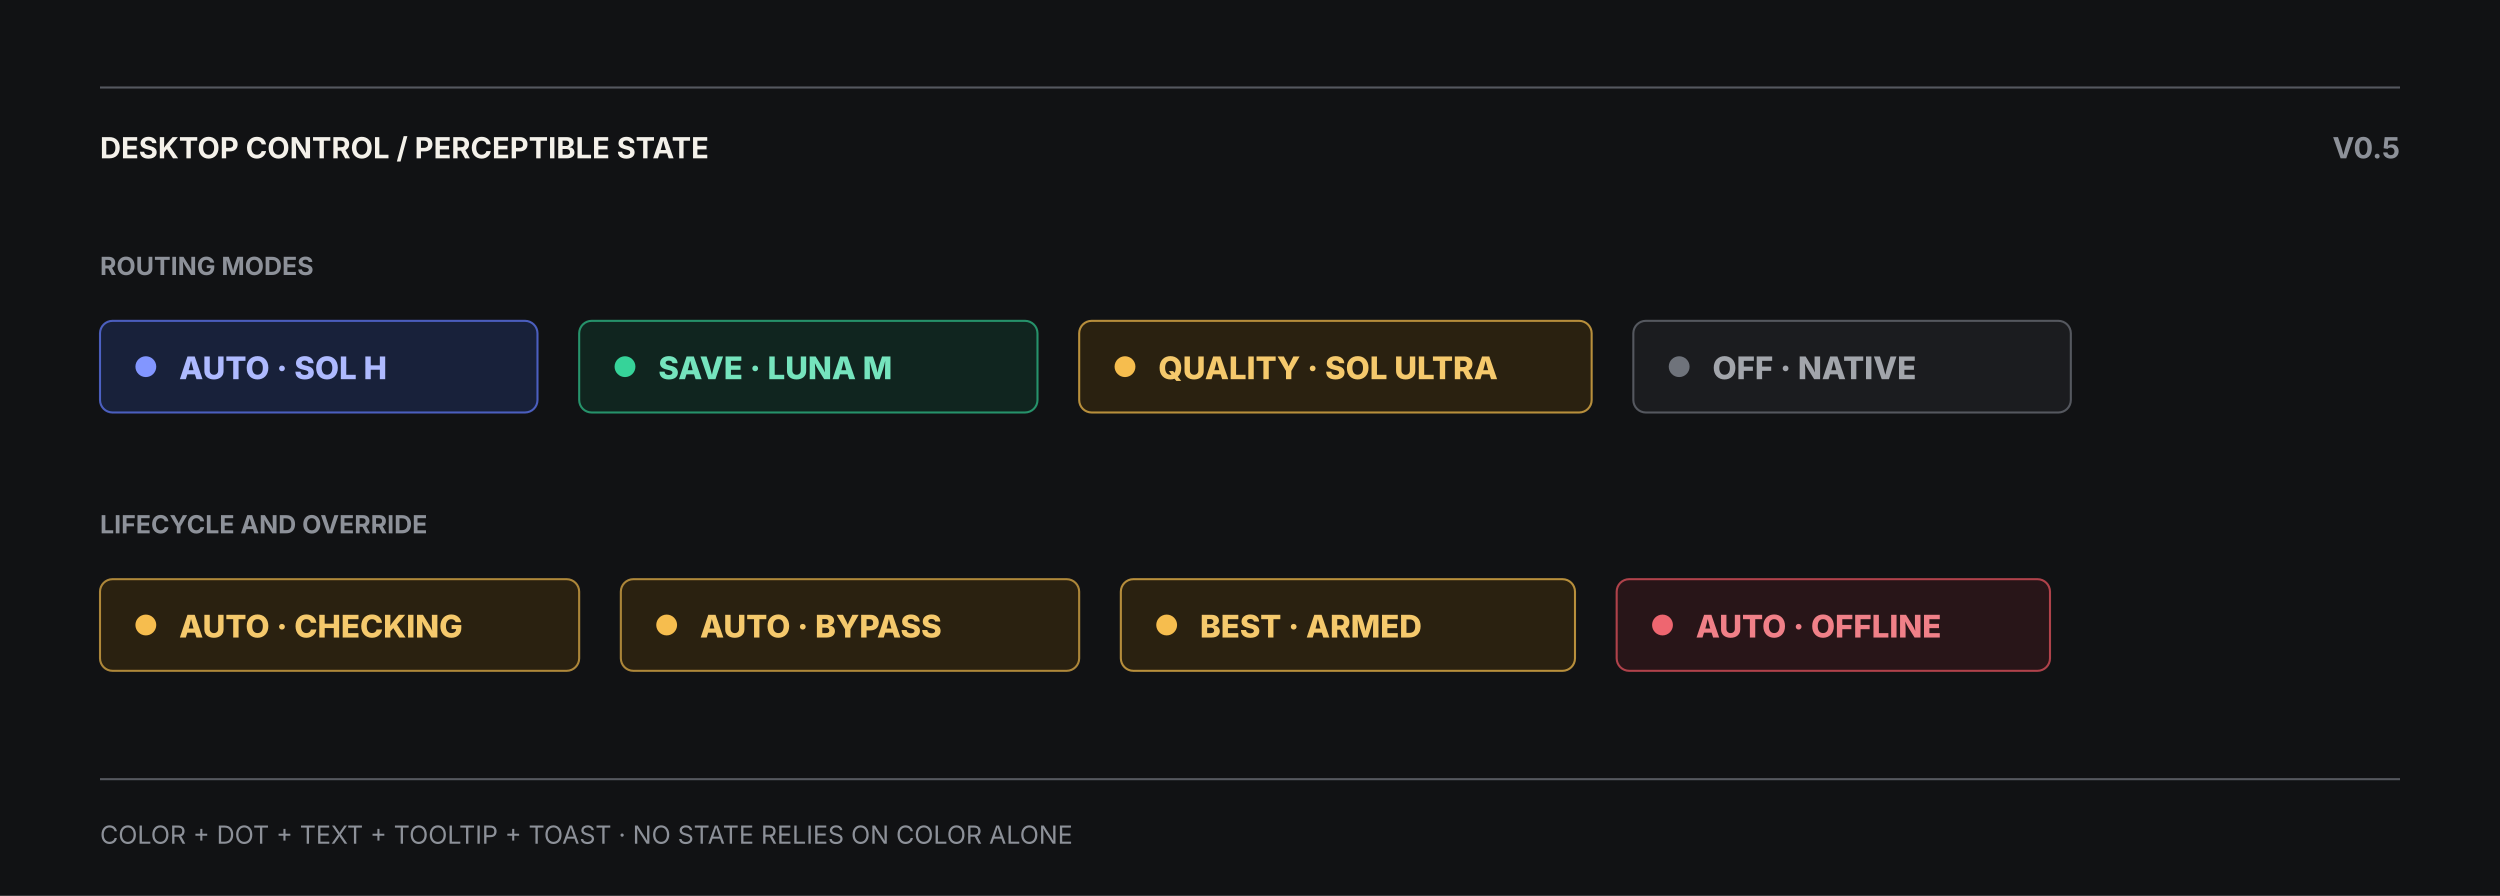
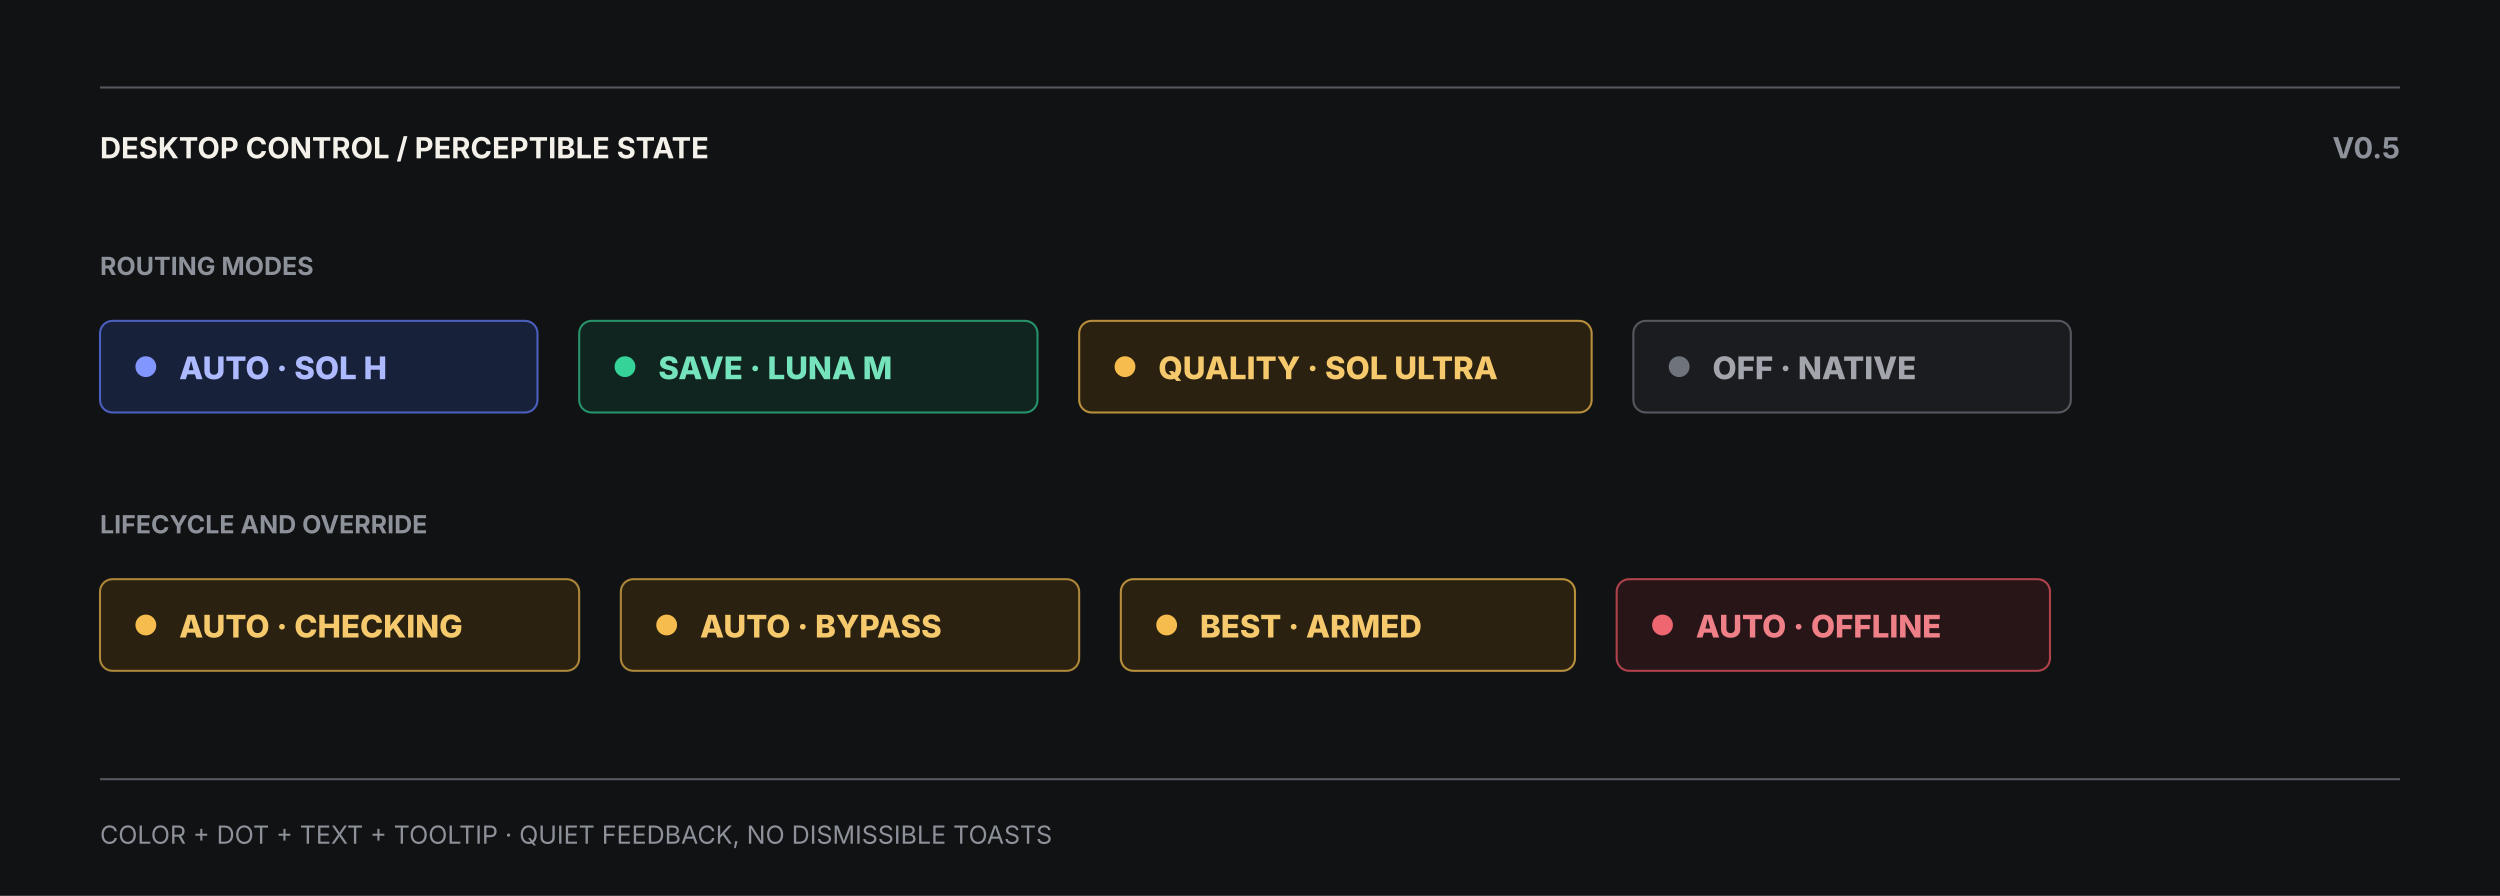
<svg xmlns="http://www.w3.org/2000/svg" width="1200" height="430" viewBox="0 0 1200 430" role="img" aria-labelledby="title desc">
  <rect width="1200" height="430" fill="#111214" />
  <g font-family="Inter,Arial,sans-serif">
    <line x1="48" y1="42" x2="1152" y2="42" stroke="#55585f" stroke-width="1" />
    <text x="48" y="76" font-size="14" font-weight="700" fill="#f4f1ea">DESKTOP CONTROL / PERCEPTIBLE STATE</text>
    <text x="1152" y="76" text-anchor="end" font-size="14" font-weight="700" fill="#8d9199">V0.5</text>
    <text x="48" y="132" font-size="12" font-weight="700" fill="#8d9199">ROUTING MODES</text>
    <g transform="translate(48 154)">
      <rect width="210" height="44" rx="6" fill="#18213a" stroke="#637dff" stroke-opacity=".7" />
      <circle cx="22" cy="22" r="5" fill="#8296ff" />
      <text x="38" y="28" font-size="15" font-weight="800" fill="#aebaff">AUTO · SOL H</text>
    </g>
    <g transform="translate(278 154)">
      <rect width="220" height="44" rx="6" fill="#10251f" stroke="#2fc58e" stroke-opacity=".7" />
      <circle cx="22" cy="22" r="5" fill="#36d399" />
      <text x="38" y="28" font-size="15" font-weight="800" fill="#75e4bd">SAVE · LUNA M</text>
    </g>
    <g transform="translate(518 154)">
      <rect width="246" height="44" rx="6" fill="#2a2110" stroke="#eab54a" stroke-opacity=".75" />
      <circle cx="22" cy="22" r="5" fill="#f6bd4e" />
      <text x="38" y="28" font-size="15" font-weight="800" fill="#f5c96c">QUALITY · SOL ULTRA</text>
    </g>
    <g transform="translate(784 154)">
      <rect width="210" height="44" rx="6" fill="#1b1c1f" stroke="#55585f" />
      <circle cx="22" cy="22" r="5" fill="#6f737b" />
      <text x="38" y="28" font-size="15" font-weight="800" fill="#a2a5ab">OFF · NATIVE</text>
    </g>
    <text x="48" y="256" font-size="12" font-weight="700" fill="#8d9199">LIFECYCLE AND OVERRIDE</text>
    <g transform="translate(48 278)">
      <rect width="230" height="44" rx="6" fill="#2a2110" stroke="#eab54a" stroke-opacity=".7" />
      <circle cx="22" cy="22" r="5" fill="#f6bd4e" />
      <text x="38" y="28" font-size="15" font-weight="800" fill="#f5c96c">AUTO · CHECKING</text>
    </g>
    <g transform="translate(298 278)">
      <rect width="220" height="44" rx="6" fill="#2a2110" stroke="#eab54a" stroke-opacity=".7" />
      <circle cx="22" cy="22" r="5" fill="#f6bd4e" />
      <text x="38" y="28" font-size="15" font-weight="800" fill="#f5c96c">AUTO · BYPASS</text>
    </g>
    <g transform="translate(538 278)">
      <rect width="218" height="44" rx="6" fill="#2a2110" stroke="#eab54a" stroke-opacity=".75" />
      <circle cx="22" cy="22" r="5" fill="#f6bd4e" />
      <text x="38" y="28" font-size="15" font-weight="800" fill="#f5c96c">BEST · ARMED</text>
    </g>
    <g transform="translate(776 278)">
      <rect width="208" height="44" rx="6" fill="#281518" stroke="#e0525c" stroke-opacity=".75" />
      <circle cx="22" cy="22" r="5" fill="#ee6670" />
      <text x="38" y="28" font-size="15" font-weight="800" fill="#f08088">AUTO · OFFLINE</text>
    </g>
    <line x1="48" y1="374" x2="1152" y2="374" stroke="#55585f" stroke-width="1" />
-     <text x="48" y="405" font-size="12" fill="#8d9199">COLOR + DOT + TEXT + TOOLTIP + TOAST · NO STATE RELIES ON COLOR ALONE</text>
+     <text x="48" y="405" font-size="12" fill="#8d9199">COLOR + DOT + TEXT + TOOLTIP · QUIET FEEDBACK, NO DISMISSIBLE TOASTS</text>
  </g>
</svg>
